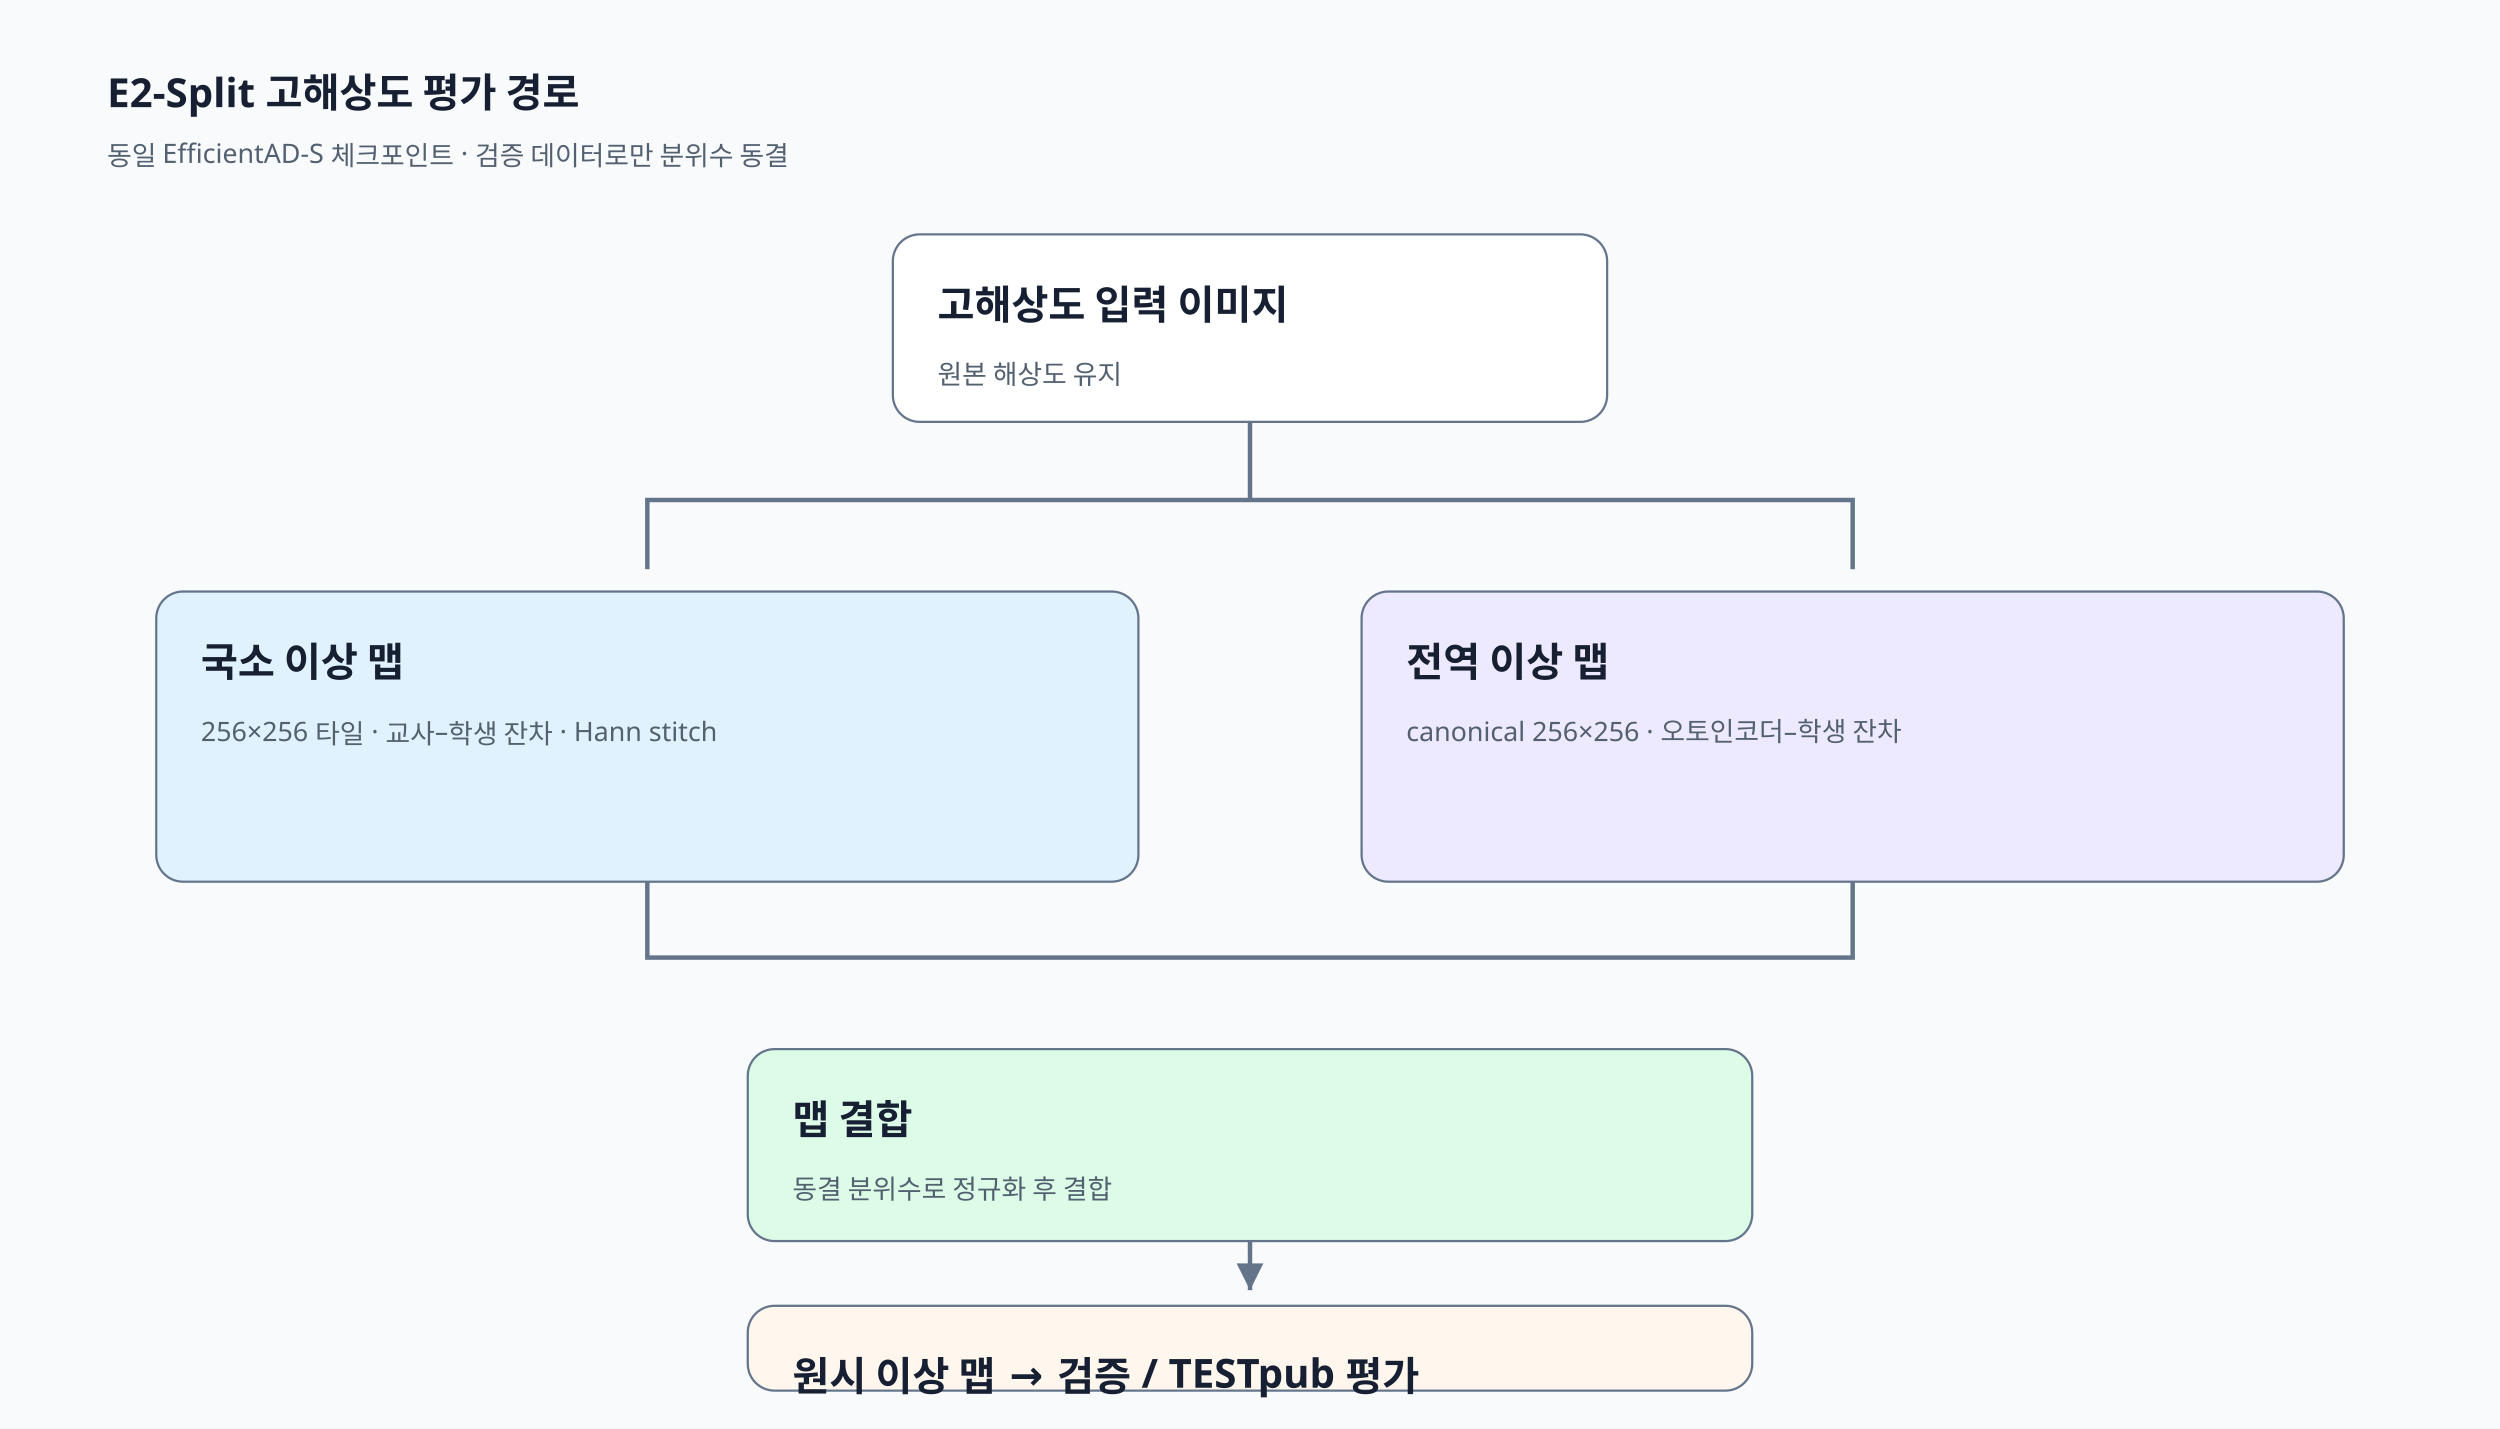
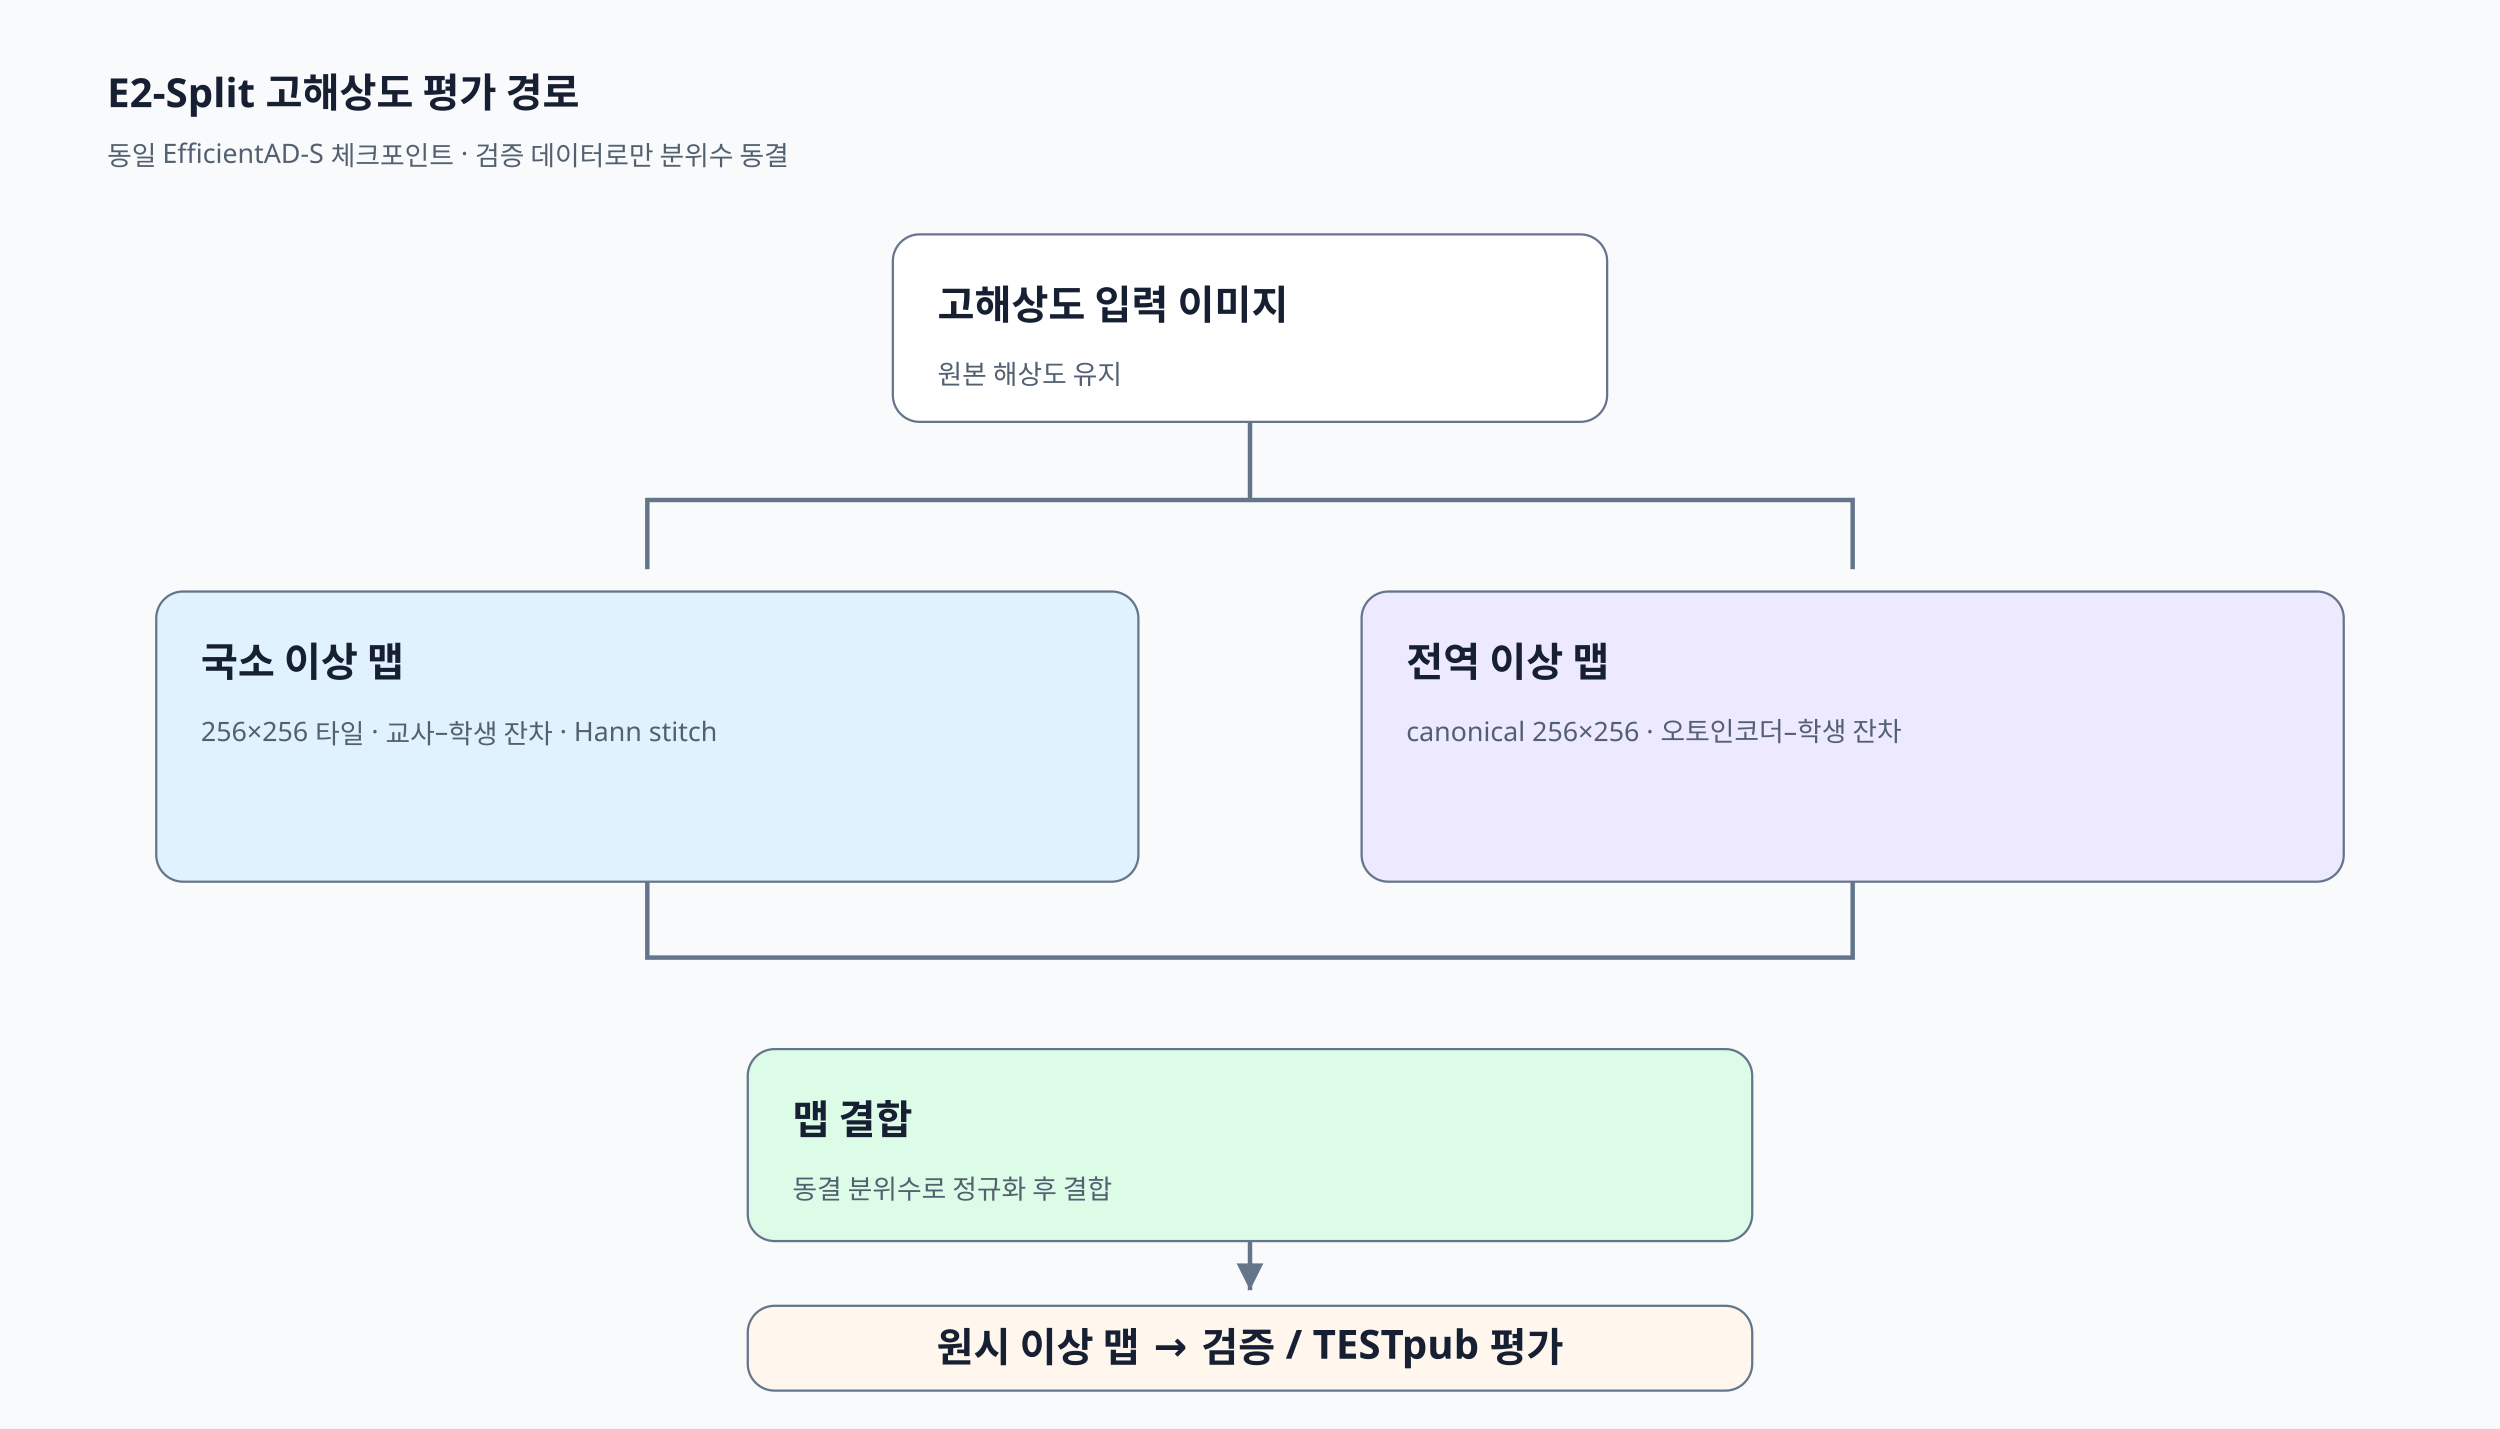
<svg xmlns="http://www.w3.org/2000/svg" width="1120" height="640" viewBox="0 0 1120 640">
  <style>text{font-family:system-ui,sans-serif;fill:#172033}.t{font-size:18px;font-weight:700}.s{font-size:12px;fill:#526070}.n{font-size:11px;fill:#526070}</style>
  <rect width="100%" height="100%" fill="#f8fafc" />
  <text x="48" y="48" class="t">E2-Split 고해상도 평가 경로</text>
  <text x="48" y="74" class="s">동일 EfficientAD-S 체크포인트 · 검증 데이터로만 분위수 동결</text>
  <rect x="400" y="105" width="320" height="84" rx="12" fill="#ffffff" stroke="#64748b" />
  <text x="420" y="143" class="t">고해상도 입력 이미지</text>
  <text x="420" y="172" class="s">원본 해상도 유지</text>
  <rect x="70" y="265" width="440" height="130" rx="12" fill="#e0f2fe" stroke="#64748b" />
  <text x="90" y="303" class="t">국소 이상 맵</text>
  <text x="90" y="332" class="s">256×256 타일 · 교사–학생 잔차 · Hann stitch</text>
  <rect x="610" y="265" width="440" height="130" rx="12" fill="#ede9fe" stroke="#64748b" />
  <text x="630" y="303" class="t">전역 이상 맵</text>
  <text x="630" y="332" class="s">canonical 256×256 · 오토인코더–학생 잔차</text>
  <rect x="335" y="470" width="450" height="86" rx="12" fill="#dcfce7" stroke="#64748b" />
  <text x="355" y="508" class="t">맵 결합</text>
  <text x="355" y="537" class="s">동결 분위수로 정규화 후 결합</text>
  <rect x="335" y="585" width="450" height="38" rx="12" fill="#fff7ed" stroke="#64748b" />
-   <text x="355" y="623" class="t">원시 이상 맵 → 검증 / TESTpub 평가</text>
-   <text x="355" y="652" class="s" />
+   <text x="560.0" y="610.0" class="t" text-anchor="middle">원시 이상 맵 → 검증 / TESTpub 평가</text>
  <path d="M560 189v35H290v31M560 224h270v31M290 395v34h270M830 395v34H560M560 556v22" fill="none" stroke="#64748b" stroke-width="2" marker-end="url(#a)" />
  <defs>
    <marker id="a" markerWidth="8" markerHeight="8" refX="6" refY="3" orient="auto">
      <path d="M0,0 L0,6 L6,3z" fill="#64748b" />
    </marker>
  </defs>
</svg>
